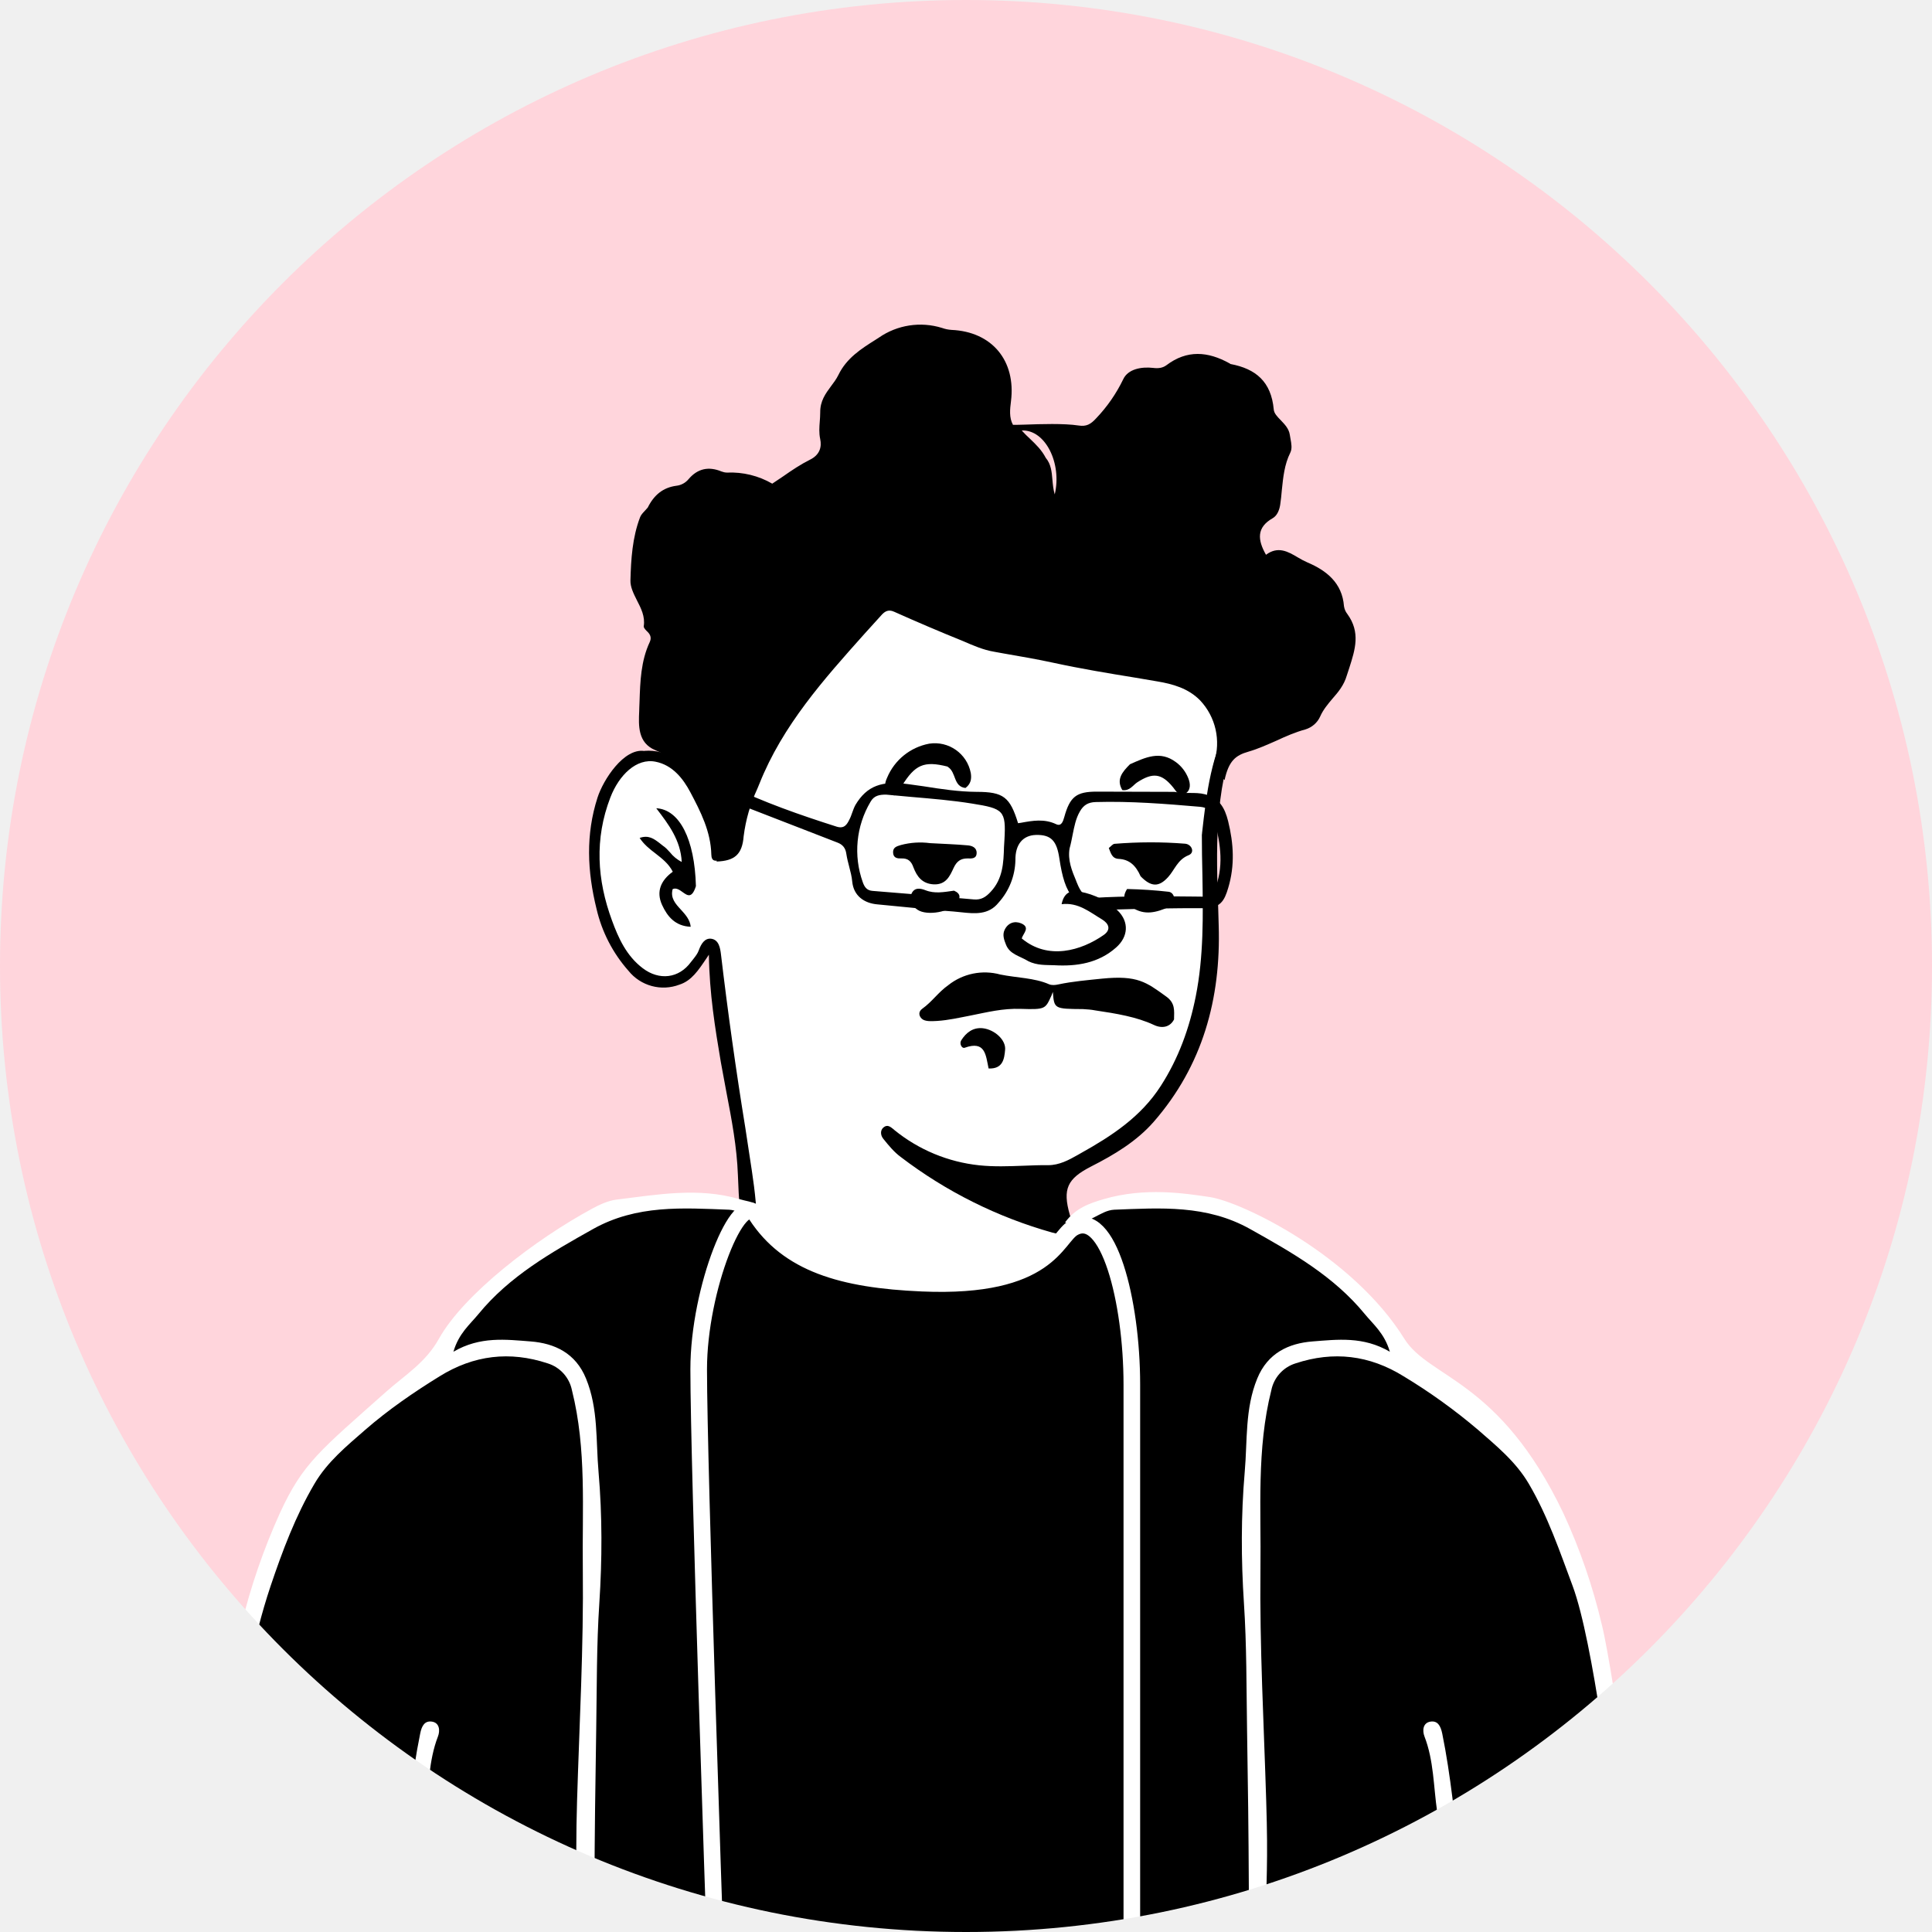
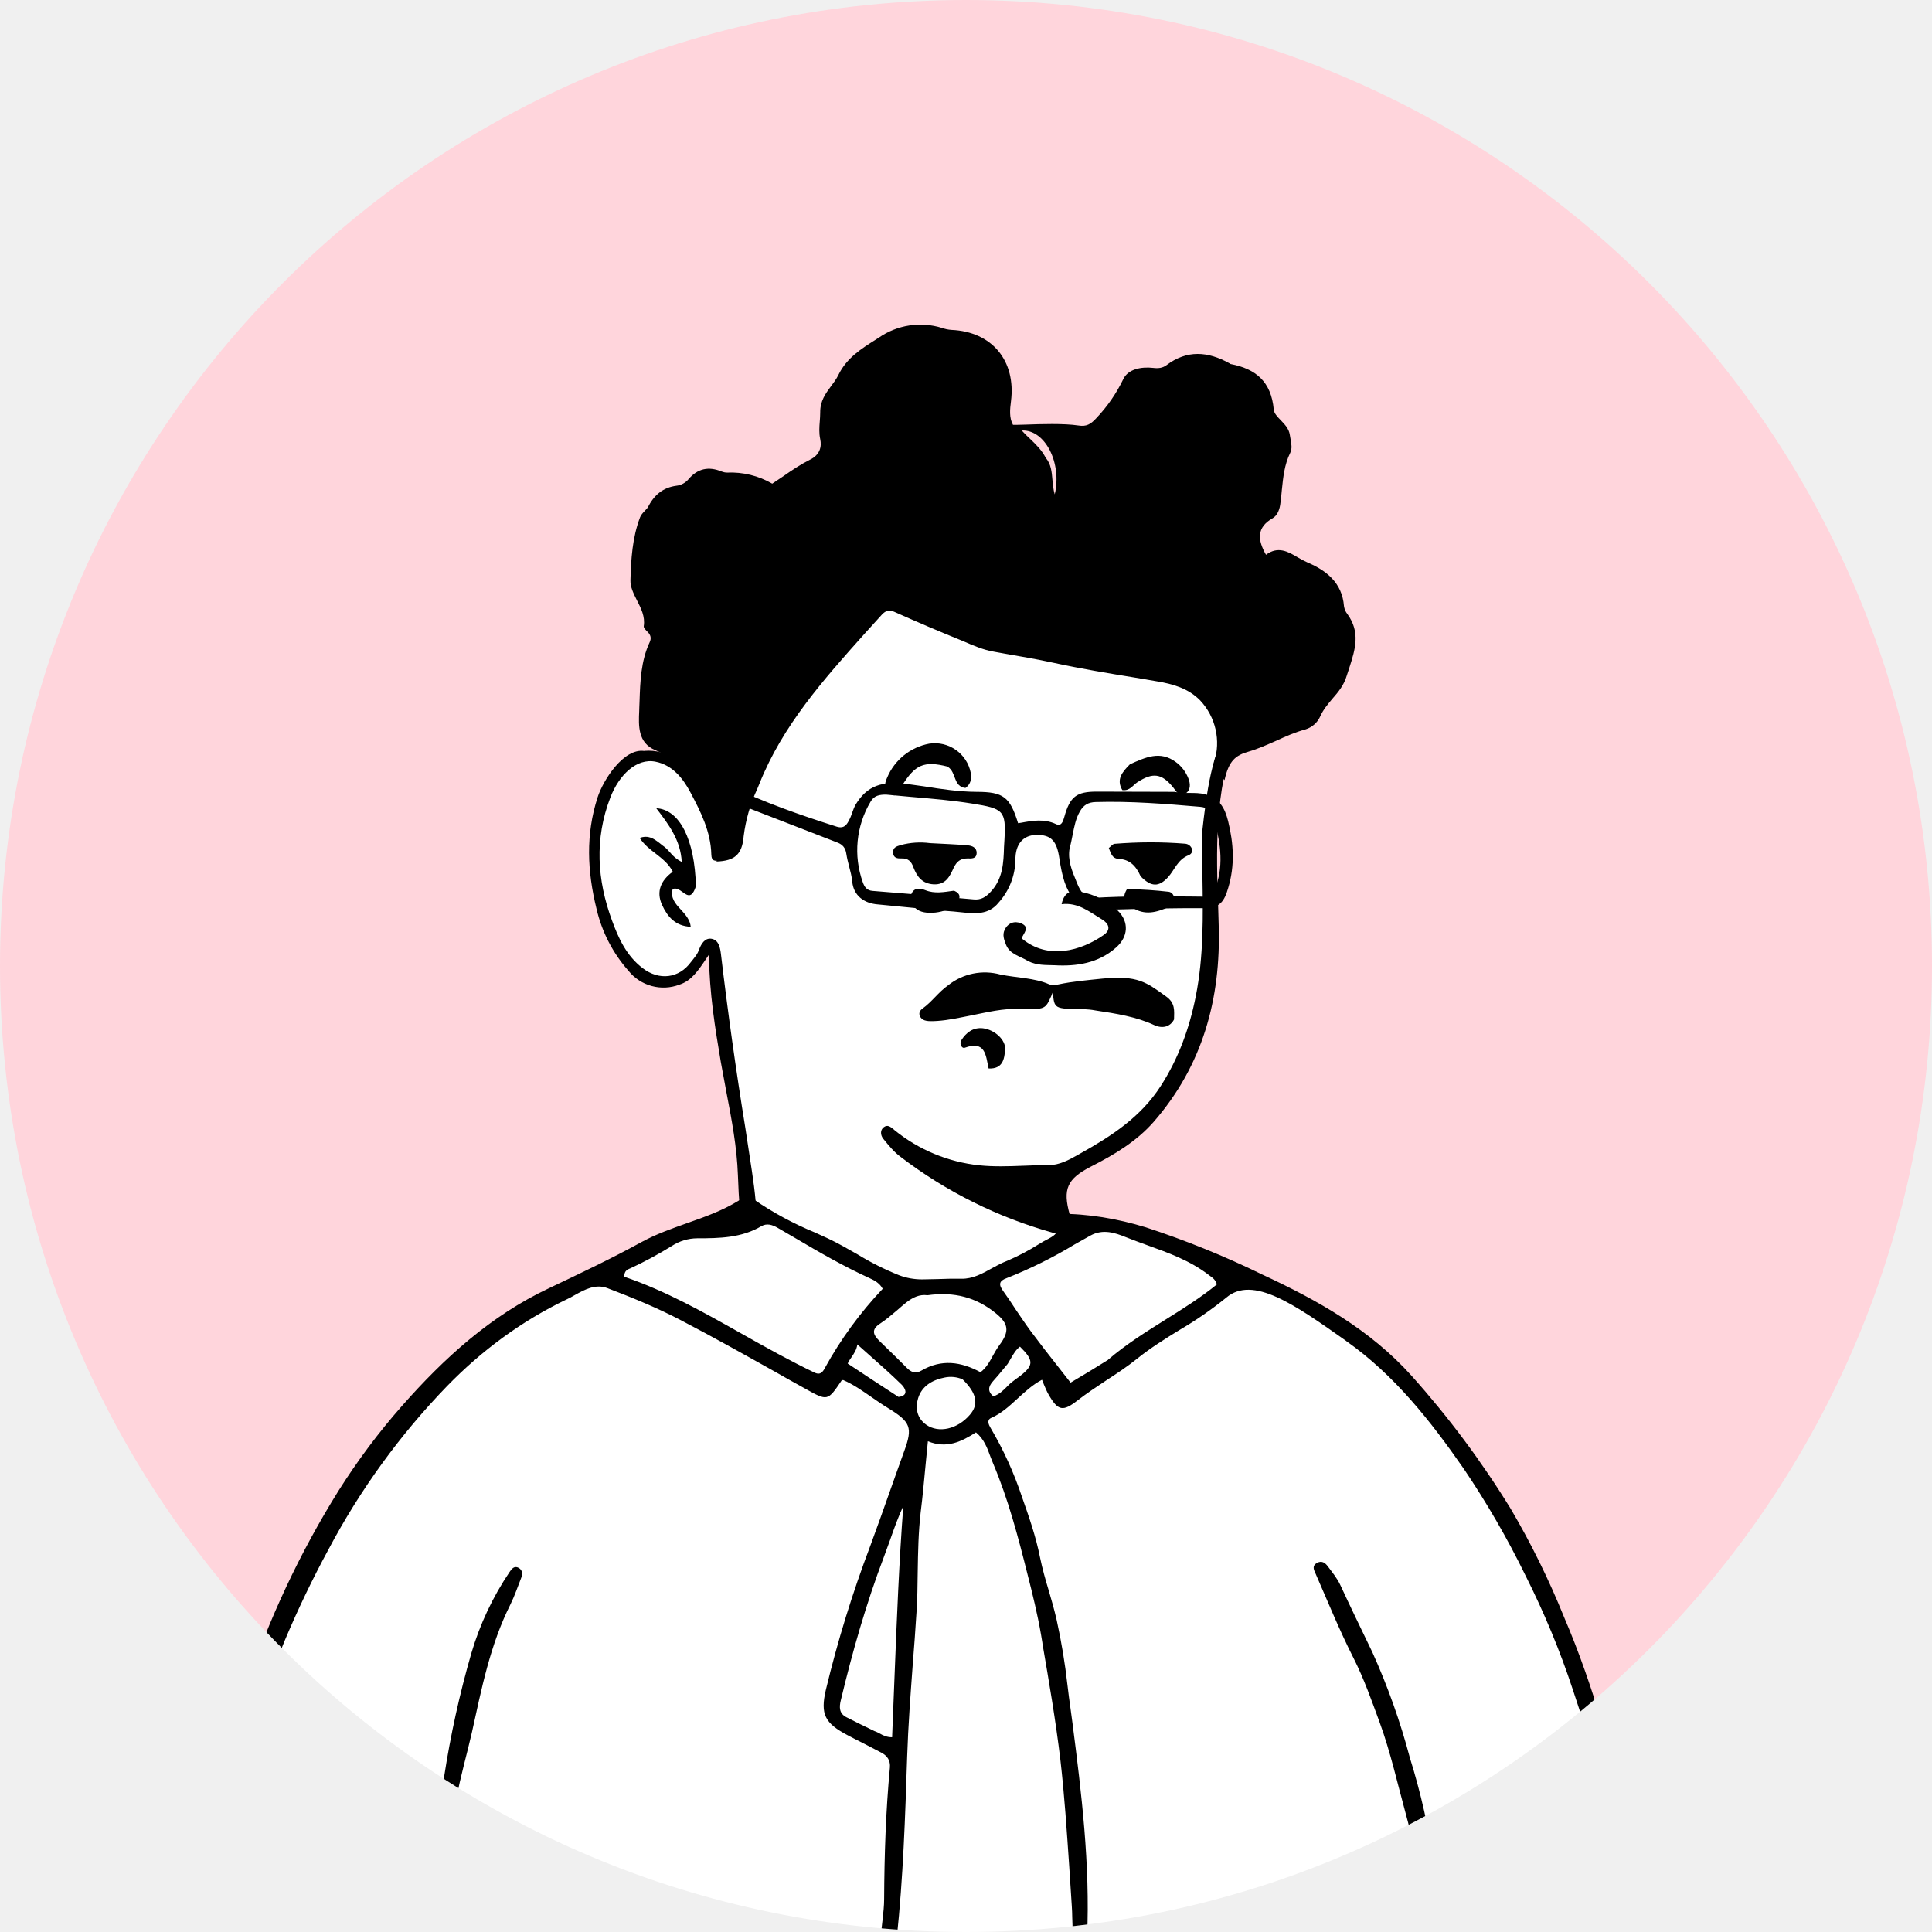
<svg xmlns="http://www.w3.org/2000/svg" viewBox="0 0 1744 1744" fill="none" shape-rendering="auto">
  <mask id="viewboxMask">
    <rect width="1744" height="1744" rx="872" ry="872" x="0" y="0" fill="#fff" />
  </mask>
  <g mask="url(#viewboxMask)">
    <rect fill="#ffd5dc" width="1744" height="1744" x="0" y="0" />
    <g transform="translate(531 487)">
      <path d="M554 727.7c-99.2 297-363.8 388.6-503.7 19.8-19.3-50.7 31-69.5 66.2-91.9 24.1-15.3 36.8-28.5 35.3-42.2-7-64.4-36.9-243.8-36.9-243.8l-3-5.8s.7-1.6-2.2 1.2c-3 3-9.9 34.2-37 34.2-24.5 0-49.2-10.9-61-86.3C7.2 285.6 9.6 214 40 201c12.5-5.3 24-7.2 35.2-.8 11.3 6.4-13-22 112-126C268.4 6.4 396.7-3.5 448.5 8 500.3 19.5 552 44.8 574.9 98.5c27.8 65-25.9 114.3-14 262.5-2.2 53.6.8 171.2-146.6 210.6-28 7.5-19.3 48.4 22.7 58.4 67 21 117 72.3 117 97.9" fill="#fff" />
      <path fill-rule="evenodd" clip-rule="evenodd" d="m554 266.2.1-1.4c4.1-36.4 8.2-71.7 27.1-103.4 6.5 4.4 5.7 10 3.7 15.2-19.9 51.2-18 104.4-16.2 157.6l.4 14c2.1 66.4-14.5 126.8-58.7 177.5-15.4 17.6-35.8 29.8-56.5 40.3-21.4 11-25.9 20.1-19.2 43.6l.8 2.6c1.4 3.9 2.8 7.9-1 11.8-4.5 4.6-9.5 3.3-14.8 1.8l-.6-.1a406.4 406.4 0 0 1-137-68.3c-6-4.4-10.8-10.3-15.5-16.1l-.3-.4c-2.5-3-3-7.8.5-10.4 3.3-2.5 5.8-.5 8.7 1.8l1 .9a145.5 145.5 0 0 0 76.3 31.7c13.4 1.4 26.6.9 40 .4 7.4-.3 14.8-.6 22.3-.5 10.2 0 18.7-4.7 26.7-9.2l2.8-1.6c27.8-15.5 54.3-32.8 72.2-60.7 16.1-25 25.9-52.2 31.6-80.9 7.2-36.1 6.6-72.7 6-109.8-.3-12-.5-24.2-.5-36.4ZM50.6 190.8c21.9-1.7 34 11.2 44.3 26.3a140.4 140.4 0 0 1 22.4 61.5c.5 3.7 1 7.6-1.2 11.3-4.5.6-4.9-3-5-5.6-.5-20.7-9.7-38.7-18.9-56.1-6.6-12.5-16.2-24.6-31.4-27.6-17.2-3.5-33 12-40.8 32.2-14.5 37.6-12 74.6 1.4 111 5.8 15.9 13.1 32.1 27.8 43.2 14.8 11.3 32.7 9.3 43.6-5.7l2-2.5c2-2.6 4-5.1 5-8 2.1-5.8 5.4-11.2 11.3-10.4 6.8 1 8 8.3 8.7 14a3661 3661 0 0 0 22 156.7l5.9 38.8c2.6 17.1 5.6 41.7 3.6 52.1a28 28 0 0 0-.3 2.2c-.4 2.8-.6 5-4.2 5.5-4.9.8-7-2-7.7-6.4-2.3-17-3-23.6-4-49.6-.9-25.2-5.6-50-10.4-74.9l-5-27c-5.2-30.8-10.3-62-10.8-97l-2 3c-7.6 11.3-13.7 20.5-24.5 24a40.5 40.5 0 0 1-46.1-12.5 127.8 127.8 0 0 1-28.8-55.8c-8.4-34-9.9-67.1.9-100.6 5.2-16.1 23.7-44.7 42.2-42Zm34.6 127.5c4.4 3.2 8.4 6 12-5.4-1.1-42.2-14.7-69.2-35.8-70.3 11.2 14.6 22 28.8 23 48.5a32.3 32.3 0 0 1-10.7-8.8c-2-2.2-4-4.4-6.5-6l-3-2.4c-4.8-3.6-9.7-7.4-17.8-4.5 3.8 5.8 9 10 14.3 14 6 4.7 12 9.3 15.6 16.5-10.6 7.7-15.2 17.7-9.7 29.9 4.8 10.5 11.9 19.2 25.9 19.8-.6-6.3-4.7-10.9-8.8-15.4-5-5.4-9.7-10.6-7.5-18.6 3.2-1.5 6.2.7 9 2.7Z" fill="#000" />
    </g>
    <g transform="translate(178 1057)">
-       <path d="M1301.3 694.3S1276 480.8 1263 423.6c-25.7-111.8-73.3-201.4-135.3-220.5-29.6-9.2-39.4-34-47-53.2-3-7.8-5.8-14.7-9.3-19.2C1040 90.7 975 50.5 941 37.3 914.5 27 838.5 20.6 813 30.7c-11.5 4.5-16.2 11-17.6 18.5-1.5.5-3 1.1-4.4 2-3.3 1.8-6 5-9.5 9C768 75.7 745 102.1 653.7 98c-72.5-3.2-120.5-13.8-149-58.3-2.3-3.6-5-4.8-8-4.2a223.7 223.7 0 0 0-163 19C316.2 64 219.4 158.4 218.4 163.7c-2 10.6-25.6 28-55.2 47.6C100.9 252.4 73.6 333 49.3 404.4l-6.6 19.2C31.8 455.2 6.1 692 6.1 692l176 2.3h1119.2Z" fill="#000" />
-       <mask id="bodyVariant08-a" style="mask-type:luminance" maskUnits="userSpaceOnUse" x="453" y="259" width="392" height="433">
-         <path d="m467 692-14-432.5h392V692H467Z" fill="#fff" />
-       </mask>
-       <g mask="url(#bodyVariant08-a)">
-         <g transform="translate(396 278)" style="mix-blend-mode:difference" />
-       </g>
-       <path d="M1295 694c-6.2-21.3-11.5-73.3-14.9-102-2.4-20.7-19.6-166.5-38.5-217.4-11.6-31.1-22.4-63-39.5-92.1-11.7-20-29.3-34.3-46-48.9a513 513 0 0 0-67-48.2c-30.9-19.2-63.4-23-97.6-11.7a32 32 0 0 0-21.9 24.3c-13.4 53.3-9.1 107.6-9.8 161.6-.8 69.8 3.1 139.5 5.2 209.2 1.8 57.2 0 66.7-.6 125.2h-14.5c-.9-32.2-.4-15.3-.6-47.5-.2-47.6-.8-95.1-1.6-142.7-.6-37.8-.3-75.7-2.8-113.5-2.6-39.6-2.7-79.1.7-118.6 2.5-28.2.1-57 11.3-84.3 9.4-23 28.3-31.8 49.9-33.5 22.4-1.7 45.7-4.8 69.8 9.3-4.8-16.6-15-24.7-22.6-34-28-34.2-65.5-55.5-103.6-76.8-39.3-22-80.7-19-122.6-17.4-6.5.3-12 3.8-17.8 6.7-7.5 4-15.3 7.3-26.6 4.8 9.5-13 22.1-17.3 35.1-21.1 37.1-10.8 73-5.2 95.7-1.8C943 28 1042.7 76 1089.7 151.5c22.3 35.9 85.8 36.4 143.6 157.6a528 528 0 0 1 34.7 100.7c10.9 44 39.5 252.6 39.5 284.2H1295ZM15.3 694c2-6.9 2.7-9.9 3.6-15.7 4.6-28.4 5.5-57.6 8.9-86.3 2.4-20.7 3.3-41.4 6-62 7.2-52.7 15.6-105 32.5-155.4 10.7-31.7 22.4-63 39.5-92.1 11.7-20 29.3-34.3 46-48.9 20.7-18 43.5-33.7 67-48.2 30.9-19.2 63.4-23 97.6-11.7a32 32 0 0 1 21.9 24.3c13.4 53.3 9.1 107.6 9.8 161.6.8 69.8-3.1 139.5-5.2 209.2-1.8 57.2.5 125 .5 125l14.6.2c.9-32.2.4-15.3.6-47.5.2-47.6.8-95.1 1.6-142.7.6-37.8.3-75.7 2.8-113.5 2.6-39.6 2.7-79.1-.7-118.6-2.5-28.2-.1-57-11.3-84.3-9.4-23-28.3-31.8-50-33.5-22.3-1.7-45.6-4.8-69.7 9.3 4.8-16.6 15-24.7 22.6-34 28-34.2 65.5-55.5 103.5-76.8 39.4-22 80.8-19 122.7-17.4 6.5.3 12 3.8 17.8 6.7 7.5 4 2.3 11.5 6.4.7 5.8-15-2-13.2-15-17-37-10.8-74-4-111 .5-7.4 1-14.8 4.4-21.5 8-51.4 27.8-116 77.2-138.6 117.6-12 21.6-30.7 32.8-47.5 47.7C111 252.3 95.3 263.8 74.6 309a573.6 573.6 0 0 0-34.7 100.7c-11 44-19.1 88.6-22.8 134.2-2.7 32.4-7.4 64.8-10.3 97.4-2 22.8-3.5 39.7-3.5 52.6h12Z" fill="#fff" />
-       <path d="M1131.8 694c2-23.7-8-84.7-12.5-115.7-3.3-22.6-3-46-11.4-67.7-2.1-5.4-1.5-12.4 5.3-13.5 6.4-1 9.2 3.5 10.7 10.8 7.8 38.3 11.3 77.2 16 116 3.5 30 7.8 60 8.5 70l-16.6.1ZM193.3 694c1.4-23.6 8-84.7 12.6-115.7 3.3-22.6 3-46 11.4-67.7 2.1-5.4 1.5-12.4-5.3-13.5-6.4-1-9.3 3.5-10.7 10.8-7.8 38.3-11.3 77.2-16 116-3.6 30-5.7 70.1-5.7 70.1h13.7Z" fill="#fff" />
-       <path d="M467.4 694.3S452.7 266.8 452.7 179c0-72.8 36.6-163 52-139.2 28.5 43.8 77.2 58.4 149.7 61.5 115 5 120.9-41.3 136.6-50 31.4-17.6 52.7 66 52.7 141.4V694" stroke="#fff" stroke-width="15" />
+       <path d="M1304.4 692.5.7 689.2S34 479.5 96.9 360.3c73-138.7 173.6-266 400-320.3 9-2.1 96.1 44.3 128.4 60.3 15 7.4 77.1 2.9 77.1 2.9l110.8-54.9s130.4 42 196.6 79.3c84.2 47.3 179.2 187 223 296 46.6 115.8 71.6 269 71.6 269Z" fill="#fff" />
+       <path fill-rule="evenodd" clip-rule="evenodd" d="M1280.6 615c5.5 25.8 11 51.7 17.5 77.5 4.6 0 8.1 0 11.3-.9a485 485 0 0 1-11.7-60.7c-2-13.1-4-26.2-6.6-39-6.2-30.4-13.2-60.5-22-90-10-33.6-21.4-67-35.3-99.3a734.6 734.6 0 0 0-48.2-97.8 834.7 834.7 0 0 0-89.3-119.8c-37.6-41.9-85.4-68.5-134.7-91.4a816 816 0 0 0-105.3-42.7c-25.6-7.8-52-12.4-79-12.2-6 0-9.3 3.6-5.5 7.6 8.2 8.6 2.4 11.8-3.3 14.9a101.8 101.8 0 0 0-8.9 5A203 203 0 0 1 731 81.2c-4.7 1.8-9.2 4.2-13.7 6.7-8.6 4.8-17.3 9.6-27.3 9.4-7-.1-13.9 0-20.8.3l-14.7.3c-7.2 0-14.3-1.2-21-3.8a247.8 247.8 0 0 1-37.6-18.9c-8.8-5-17.6-10.1-26.8-14.4l-11.6-5.3A298 298 0 0 1 503 26.1c-5.2-3.8-10.2-1.8-14.4.8-14.5 9-30.4 14.6-46.3 20.2-14 5-28 9.9-41 17-27.3 15-55.6 28.4-83.8 41.8-52.5 24.7-94.7 63.1-132.8 106.4-21 23.8-40 49.3-57 76.2a832.4 832.4 0 0 0-84 179l-1.2 3.5a703.8 703.8 0 0 0-20 65.8c-1.6 7.2-3.5 14.3-5.3 21.4-3 11.8-6 23.5-8.4 35.4-6.3 32.9-11.6 66-16.2 99 6.3 0 11.6 0 17.1-1.1 1.3-8.4 2.4-16.6 3.5-24.7 2.2-15.9 4.3-31.5 7.6-46.8l2.6-12.6c6.4-30.6 12.7-61.2 22.6-91 1-2.6 1.8-5.3 2.7-8 9.5-28.6 19-57.3 30.6-85.1a922.1 922.1 0 0 1 39.1-81.4 647.7 647.7 0 0 1 107-147.5c31.5-32.4 67.5-59 108.2-78.5 2.3-1 4.7-2.4 7-3.7 9.2-5.1 19-10.6 30-6.3 22.5 8.6 45 17.8 66.3 29 28.8 15 57.1 30.9 85.5 46.8 8.8 5 17.6 10 26.4 14.8l.5.3c19.8 11 19.8 11 32.4-7.6l.8-.3.5-.2c9.4 4 17.8 10 26.2 15.8 4.8 3.3 9.5 6.6 14.5 9.6 20.4 12.5 22.3 17.5 14.6 38.6-4.5 12.3-8.8 24.7-13.2 37-5.8 16.4-11.6 32.8-17.6 49a1075.7 1075.7 0 0 0-40 129.7c-5.2 22.2-.8 30.2 19.7 41 4.8 2.6 9.7 5 14.6 7.5l15.8 8.2c5.3 2.8 8.3 7 7.7 13.5-3.7 39.4-5 79-5.2 118.6 0 6.2-.7 12.4-1.4 18.6-.7 5.6-1.3 11.2-1.5 16.7h14.3c5.8-54.6 7.6-109.3 9.4-164.2.9-27.5 3-55 5-82.5 1.3-15.7 2.4-31.5 3.4-47.2.8-12 1-24.1 1.1-36.2.3-18.2.6-36.3 2.7-54.4 1.8-14.3 3.1-28.7 4.5-43.5l2-20.5c17 7 30.4.3 43.4-8 7.2 6 10.2 14 13 21.8l2.5 6.3c13.6 32.2 22.5 66 31 99.9 4.6 18 9 36 12.2 54.4l1.3 7.8v.4c6 34.9 12 69.8 16.2 105 3.7 32 5.8 64.3 8 96.5l2.3 35.5c.3 3.4.3 6.8.4 10.3.1 5.6.3 11.4 1.1 17.5 4.9 1.1 8.4 1.1 12.3 0 2.8-65.7-5-129.4-13.2-193.1l-1.7-12.6c-1-7.2-2-14.3-2.8-21.5a563 563 0 0 0-9.8-59c-2-8.8-4.5-17.6-7.1-26.4-3-9.9-5.8-19.8-7.9-30-3.7-18.8-10-36.7-16.3-54.6a322.5 322.5 0 0 0-28.3-62.2c-1.8-3-3.6-7.1.4-9 9.3-4 16.6-10.8 24-17.6 6.8-6.2 13.6-12.5 22-16.9l1.8 4.5c1.3 3 2.5 6 4 8.6 8.6 15.1 13 16 26.6 5.3 8.2-6.3 16.8-12 25.4-17.7 9.5-6.2 19-12.4 27.8-19.5 12-9.7 25.1-17.9 38.3-26a337 337 0 0 0 42.4-29.3c24-20.5 62 6.4 107.8 38.7l.6.5c43.4 30.6 76 72 106 115.2a791.5 791.5 0 0 1 55.8 96.5c16.7 33.2 31 67.5 42.6 102.7a1128.7 1128.7 0 0 1 39 147Zm-714-437c-2.2 3.9-4.2 6.2-8.8 4.3-22.7-10.9-44.4-23-66-35.2-34.7-19.6-69-38.9-106.3-51.6 0-5 2.4-6.2 4.5-7.2l.4-.1c13.1-6 25.8-12.9 38.1-20.5a42.4 42.4 0 0 1 22.9-6.9c20 0 40-.3 58-11 4.8-2.7 9.6-1.3 14.5 1.5l15.8 9.2c22 13 44.2 25.8 67.5 36.4 4.5 2 9 4.6 11.6 9.5a348.2 348.2 0 0 0-52.2 71.5Zm255.7-7.6c16-13.8 34-25 51.8-36.2 16-10 32-20 46.4-31.8-1.4-4.2-3.8-6-6.2-7.6a51 51 0 0 1-1.3-1C896.3 81 877 74 857.5 67c-6.5-2.4-13-4.7-19.4-7.3-9.2-3.7-20.4-7.7-31.9-1.3l-13.9 7.8a409 409 0 0 1-61.7 30.6c-6.6 2.4-7.4 5.6-3.2 11.4 4 5.5 7.7 11.1 11.4 16.8 4.5 6.6 8.9 13.2 13.6 19.6 8.2 11 16.7 22 25.2 32.7l10.8 13.8c11.5-6.8 22-13.1 33.9-20.6Zm-181.9-51.9c5.5-4.2 11.5-7.3 18.8-6.3 24.4-3.4 44 2 61.5 16.1 12 9.7 12.7 16.6 3.4 29-2.2 3-4 6.2-5.8 9.4-3 5.6-6 11-11.2 15-17.7-9.6-35.3-12-53.3-1.5-5.4 3.2-9.4 1.5-13.5-2.7a902 902 0 0 0-16.6-16.4l-7.8-7.6c-5.9-5.7-7.7-10.5 1-16 5.3-3.5 10-7.6 15-11.8 2.7-2.4 5.6-4.9 8.5-7.2Zm-24.3 389.3c3 1.7 6.3 3.4 11.2 3.4l2.3-57.7c2-50.4 4-100.7 7.8-151-4.7 10.1-8.4 20.5-12 30.8l-5.4 14.8c-16.1 42.3-28.5 85.8-39 129.7-1.6 6.5-1.4 12 5 15.3 7.9 4 15.8 8 25.5 12.6 1.6.5 3 1.3 4.6 2.1Zm58.5-321.3a27 27 0 0 1 16.3 1.6c13 12.7 14.7 22.7 6.6 32-11.1 13-28.1 16.9-39.4 9-8.6-6.1-10-15.4-7.3-24 3.4-11 13-16.5 23.8-18.6ZM633.1 204c10.3-1.3 5.3-8.7 2.8-11.1-9-8.8-18.3-17.1-28.4-26l-11.6-10.3c-.6 4.8-2.9 8-5 11.2a37.2 37.2 0 0 0-3.7 6l.2.2c15 10 29.7 19.6 45.7 30Zm94.5-25 4-4.8 2.7-4.6c2.6-4.5 4.8-8.3 8.4-11 12.5 12.3 12.5 16.8.5 26.2-1.2 1-2.4 1.8-3.7 2.7-2.8 2.1-5.7 4.2-8.1 6.8-3.6 3.7-7.1 7.2-12.7 9.2-5.3-4.4-4.7-8.8-.3-13.7 3.2-3.5 6.2-7.1 9.2-10.8Z" fill="#000" />
+       <path d="M1113.7 692.5c-9.3-36.8-12.3-74.6-22.4-111-7.7-28-14-56.7-24-84-7.1-19.3-14-39-23.4-57.6-12.7-25-23.3-51.2-34.6-77-1.3-2.9-3-6.3 1.2-8.9 4.5-2.6 7.6-.4 10 2.8 4 5.4 8.5 10.8 11.3 16.8 9.4 20.3 19.2 40.5 28.9 60.6a612.4 612.4 0 0 1 34 95.6 617.4 617.4 0 0 1 21.8 96.4c2.7 21.4 7.2 42.7 8.8 65.3-3.4 1-7 1-11.6 1ZM210 692.5c1.5-7.9.6-16 .7-24a883 883 0 0 1 12.2-121.6c5.8-37.7 14-75 24.6-111.6A264 264 0 0 1 282 362c2-3 4.3-5.8 8.2-3.7 3.5 2 3.6 5.5 2.3 9-3.2 8-5.8 16-9.6 23.7-18.5 36.7-26.2 76.5-35 116.2-4.5 19.7-10.2 39.2-13.9 59.2a265.4 265.4 0 0 0-5.9 53c.5 24-5 47.4-3.7 72.2-4.5 1-8.8 1-14.3 1Z" fill="#000" />
    </g>
    <g transform="translate(266 207)">
      <path fill-rule="evenodd" clip-rule="evenodd" d="M344.5 231.5c-11.9 1.6-20.1 8.2-25.8 19.7l-2.7 3c-1.8 1.9-3.4 3.6-4.2 5.7-7 18.3-8.2 38-8.7 56.9-.2 6.1 2.8 12 5.8 18 3.7 7.2 7.6 14.7 6.2 23.5-.2 1.5 2 3.7 3.5 5.1 2.8 2.8 3.5 5.7 1.9 9.2-8 17.1-8.6 35.6-9.2 53.8l-.2 5-.1 3.5c-.6 13.1-1.3 28.6 14.4 35.2 22.4 9.5 35.3 26.6 44.8 47.8 7.5 16.8 9.7 34.7 10.7 52.8 16.2-.6 23.1-6.3 24.4-22.9a144 144 0 0 1 12.3-42.7l1.9-4.6c21-52.7 58-94.1 95-135.5L529 349c3.1-3.6 6.4-6.4 12.1-3.8a1843.6 1843.6 0 0 0 62.2 26.5c9.2 4 18.4 8 28 9.6l8.8 1.6c15 2.6 30.2 5.2 44.9 8.4 24.4 5.3 49 9.4 73.7 13.4l20 3.4c13.8 2.3 28 6.2 38.7 17.2A56.3 56.3 0 0 1 830 481c-1.7 5.7 2 9.2 6.1 13l3.3 3.2c3.8-17.5 10-22.4 21.6-25.7 8.6-2.5 16.8-6.2 25-9.8 8.6-4 17.3-7.8 26.5-10.3 5.8-1.8 10.7-6 13.2-11.6 2.6-6 6.8-11 11-16 5.3-6 10.5-12.3 13-20.9l2.3-7c5.3-16.6 10.3-32.1-1.8-48.7-1.6-2-2.6-4.4-3-7-1.6-21-15.8-32.2-33-39.5a75.7 75.7 0 0 1-8.6-4.5c-8.9-5.3-18-10.5-28.8-2.4-7.6-13.4-8.7-24.6 6-33 3.9-2.2 6-7 6.8-12 .7-4.4 1.1-9 1.5-13.4 1.2-11.5 2.3-23 7.6-33.7 1.9-3.8 1-8.3.2-12.7l-.6-3.5c-.8-5.6-4.7-9.5-8.2-13.2-3.1-3.2-6-6.1-6.3-9.7-2.3-25.1-16.2-36.7-39-41-.2 0-.4-.3-.6-.4-.2-.1-.3-.3-.5-.3-19.3-10.7-38.2-12.3-56.8 1.8-3.4 2.5-7.3 3-12 2.4-10.6-1.2-22.7 1-27 10.3a137.5 137.5 0 0 1-24.3 35.1c-5.1 5.6-9 7.7-16 6.6-13-2-34.6-1.3-48.2-.8-5 .1-9 .3-11 .2-3.6-6.5-2.7-14.2-1.8-21.3 4.6-36.6-17.1-62.8-53.7-64.4-3-.2-5.8-.8-8.6-1.8a65.8 65.8 0 0 0-57 8.8l-3.1 2c-12.7 8-26 16.4-33.4 31.7-1.8 3.7-4.3 7-6.7 10.2-4.9 6.6-9.8 13.3-9.7 23.6 0 2.7-.2 5.4-.4 8.1-.4 5.1-.8 10.4.4 16 1.5 7-.3 14.2-9.3 18.6-8.4 4.2-16.3 9.5-24 14.9l-10 6.7a74.8 74.8 0 0 0-40.8-10c-1.7 0-3.4-.4-5-1-11.6-4.8-21.6-2.7-29.8 7a16.7 16.7 0 0 1-11 5.9ZM684 226c-.6-7.1-1.2-14-6-19.7-3.7-7.1-8.8-12-14-17-2.6-2.4-5.2-4.9-7.7-7.7 21.2-1 36.5 29.5 29.8 57.7-1.3-4.4-1.7-8.9-2.1-13.3Z" fill="#000" />
    </g>
    <g transform="translate(791 871)">
      <path d="M101.4 93.5c-2.6-12.2-2.9-25.4-21.6-18.7-2.6.9-5-3.7-3.1-6.7 4.4-7 10.7-11.9 19.6-10.9 10.6 1.3 20.9 10.6 20 19.5-.7 8.1-2 17.4-14.9 16.8Z" fill="#000" />
    </g>
    <g transform="translate(653 805)">
      <path d="M406.9 115c-3.2 6.7-10.3 9-18.3 5.2-15.6-7.3-34-10.3-52.8-13.1-3.6-.7-7.4-1-11.2-1.2-26-.2-26-.2-27.2-15.5L296 94c-5.4 11.8-5.4 12.4-27.4 11.7-16.5-.6-30.7 3.1-45.4 6-10 1.9-19.6 4.2-30.3 4.9-5.4.3-11 .6-13.8-2-2.9-2.7-3.1-6.5.4-9 9.2-6.6 14.2-14.7 23.5-21.3a53 53 0 0 1 47-9.6c14.7 3 31 3 44 8.8 2.5 1 5.4.8 8.5.1 12.7-2.7 26-3.8 39.4-5.2 32.1-3.2 39.9 3.3 57.6 16 8.6 6 7.4 13 7.3 20.6Z" fill="#000" />
    </g>
    <g transform="translate(901 668)">
      <path d="M27 199.5c-7.6-4.6-16.3-6-19.8-14.5-1.8-4.5-3.5-9-1.4-13.5 3-6.4 8.9-8.5 15-6 8.6 3.7 1.8 9 .5 13.6C45 199 75 190.2 95.3 176c7.1-5 4.4-10.5-1.6-14.1-11.2-6.7-21.4-15.5-36.4-13.7 2.5-12.3 10.3-12.6 17-11.2A67.4 67.4 0 0 1 108 154c10.4 10.2 9.5 23.6-1.5 33.3-16 14.2-35.7 17.2-55.9 16-7.4-.3-15.4.3-23.5-3.7Z" fill="#000" />
    </g>
    <g transform="translate(610 680)">
      <path d="M407.4 122.5c13 .3 25.4 1.1 37.6 2.5 3 .4 5 3.3 5 6.7 0 3.3-1.7 5.6-4.7 7-11.2 4.8-22 8.2-33.7.2-6.5-4.5-9-8.7-4.2-16.4ZM251.2 124c6.4 2.8 5.6 6.6 3 10.6-5.9 8.6-27.3 12.5-36 6.6-5-3.4-8-8-5.6-14 2.5-6.2 7.7-5.6 12.8-3.6 8.3 3.3 16.5 1.7 25.8.4ZM419.6 111c-4.2-9.5-9.9-15.2-19.8-15.7-6-.3-7-5.1-8.9-9.8 2-1.5 3.5-3.7 5.3-3.8 21.1-1.7 42.4-1.8 63.5-.1 6 .4 9.3 8 3.2 10.4-10 4-12.5 13.2-18.5 19.8-8.2 9-15.2 9.1-24.8-.8ZM229.6 81.1c12.2.7 23.1 1 34 2 3.6.3 8 1.8 8 6.7 0 5.6-4.6 5.2-8.3 5.1-6.3 0-9.7 2.7-12.5 8.6-3.4 7.4-6.9 15.3-18 14.8-10.5-.6-15.1-7.2-18.2-15.2-2-5.7-4.9-8.4-10.9-8.2-3.4.1-7.1-.2-7.5-4.9-.4-5 3-6 7-7.2a67.7 67.7 0 0 1 26.4-1.7Z" fill="#000" />
    </g>
    <g transform="translate(610 680)">
      <path fill-rule="evenodd" clip-rule="evenodd" d="M450.2 34.8c4.7 1 9.2 1 13.6 1 4.8 0 9.4 0 14 1.2 13 3.5 17.8 12.3 20.8 24.2 5 20.2 6.2 40 .1 60.3-3.4 11.5-7 18.4-22 18.3-27.5-.1-55.1.5-82.7 1.3-34.7 1-42.8-13.4-47.7-46.1-2.3-15.6-7.1-21.7-21.3-21.3-11.5.4-18.6 8.3-18.4 22.8a59 59 0 0 1-15.2 38.3c-9 11.3-21.6 10-33.7 8.7l-7-.7c-12.8-.9-25.6-2.2-38.5-3.5l-29.9-2.9c-12.5-1-21.8-8-23-20.6-.4-4.6-1.6-9-2.7-13.3-1-3.8-2-7.7-2.6-11.6-.7-5.4-3.3-8.5-8-10.3L31 36a49.2 49.2 0 0 1-16.2-12.3l-1.3-1.3c13.7-2.7 24.6 1.8 34.7 6.7 31.3 15.2 64 26.6 97 37.1 7 2.2 9.4-2 11.7-6.7 1-1.9 1.6-3.8 2.3-5.7.9-2.5 1.8-5 3-7.2 10.4-17.4 24-22 47.3-18.8l14.4 2c15.7 2.5 31.5 4.9 47.6 5 24.3 0 30.2 4.6 37.5 28.3l2.7-.4c10.4-1.9 21-3.8 31.7 1.3 4.7 2.2 6.2-2.5 7.3-6.4 5.1-18.5 11-23 29.3-23l70.2.2Zm-260.4 2.5c-5.7 0-10.8.7-14 6.5a85.6 85.6 0 0 0-7 72.5c1.5 4.2 3.5 7.5 8.8 7.9 30.4 2.4 61 5 91.4 7.7 6.5.6 10.8-2 15.3-6.9 11-11.7 11.6-26.2 12-40.3l.4-6.7c1.5-26.3-.8-28.1-29.1-32.6-17.9-2.9-36-4.4-54.7-6l-23-2.1Zm171.7 78c-3.9-9.3-7.8-18.8-6-29.4 1.2-4.3 2-8.5 2.8-12.6 1.5-7.4 2.8-14.4 6.5-20.8 3.3-5.8 7.5-8.3 14.3-8.5 31.5-.9 62.8 1.6 94.2 4.3 6.5.6 10.7 3.5 12.2 9.3 5.5 20.6 9.7 41.3 2.1 62.6-2.1 6-4.6 9.2-11.4 9.2l-8.8-.1c-30.2-.3-60.3-.6-90.5 1.2-7.7.5-11.9-6.5-14.4-12.7l-1-2.4Z" fill="#000" />
    </g>
    <g transform="translate(774 657)">
      <path d="M81.4 35C60 29.6 52 33.2 40 52.6c-2.4 4-3.4 11.4-10.6 7-5.6-3.4-5.3-8.8-2.6-14.6a51.4 51.4 0 0 1 38-30.7 33.1 33.1 0 0 1 37.5 26.4c.9 5.3.1 10-4.8 13.6-11.2-1.3-8-14.2-16-19.1ZM246.2 32.8c14-6.2 27-12.4 41.2-1.9 5.1 3.7 9 8.8 11.3 14.7 2 5 2.3 10.7-2.7 13.8-5.7 3.5-8.1-2.1-11-5.6-10.4-12.8-18.4-13.7-32.4-4.6-4 2.6-6.8 8-13.5 7-5.7-9.6-.1-16.3 7-23.4Z" fill="#000" />
    </g>
    <g transform="translate(0 559)" />
  </g>
</svg>
